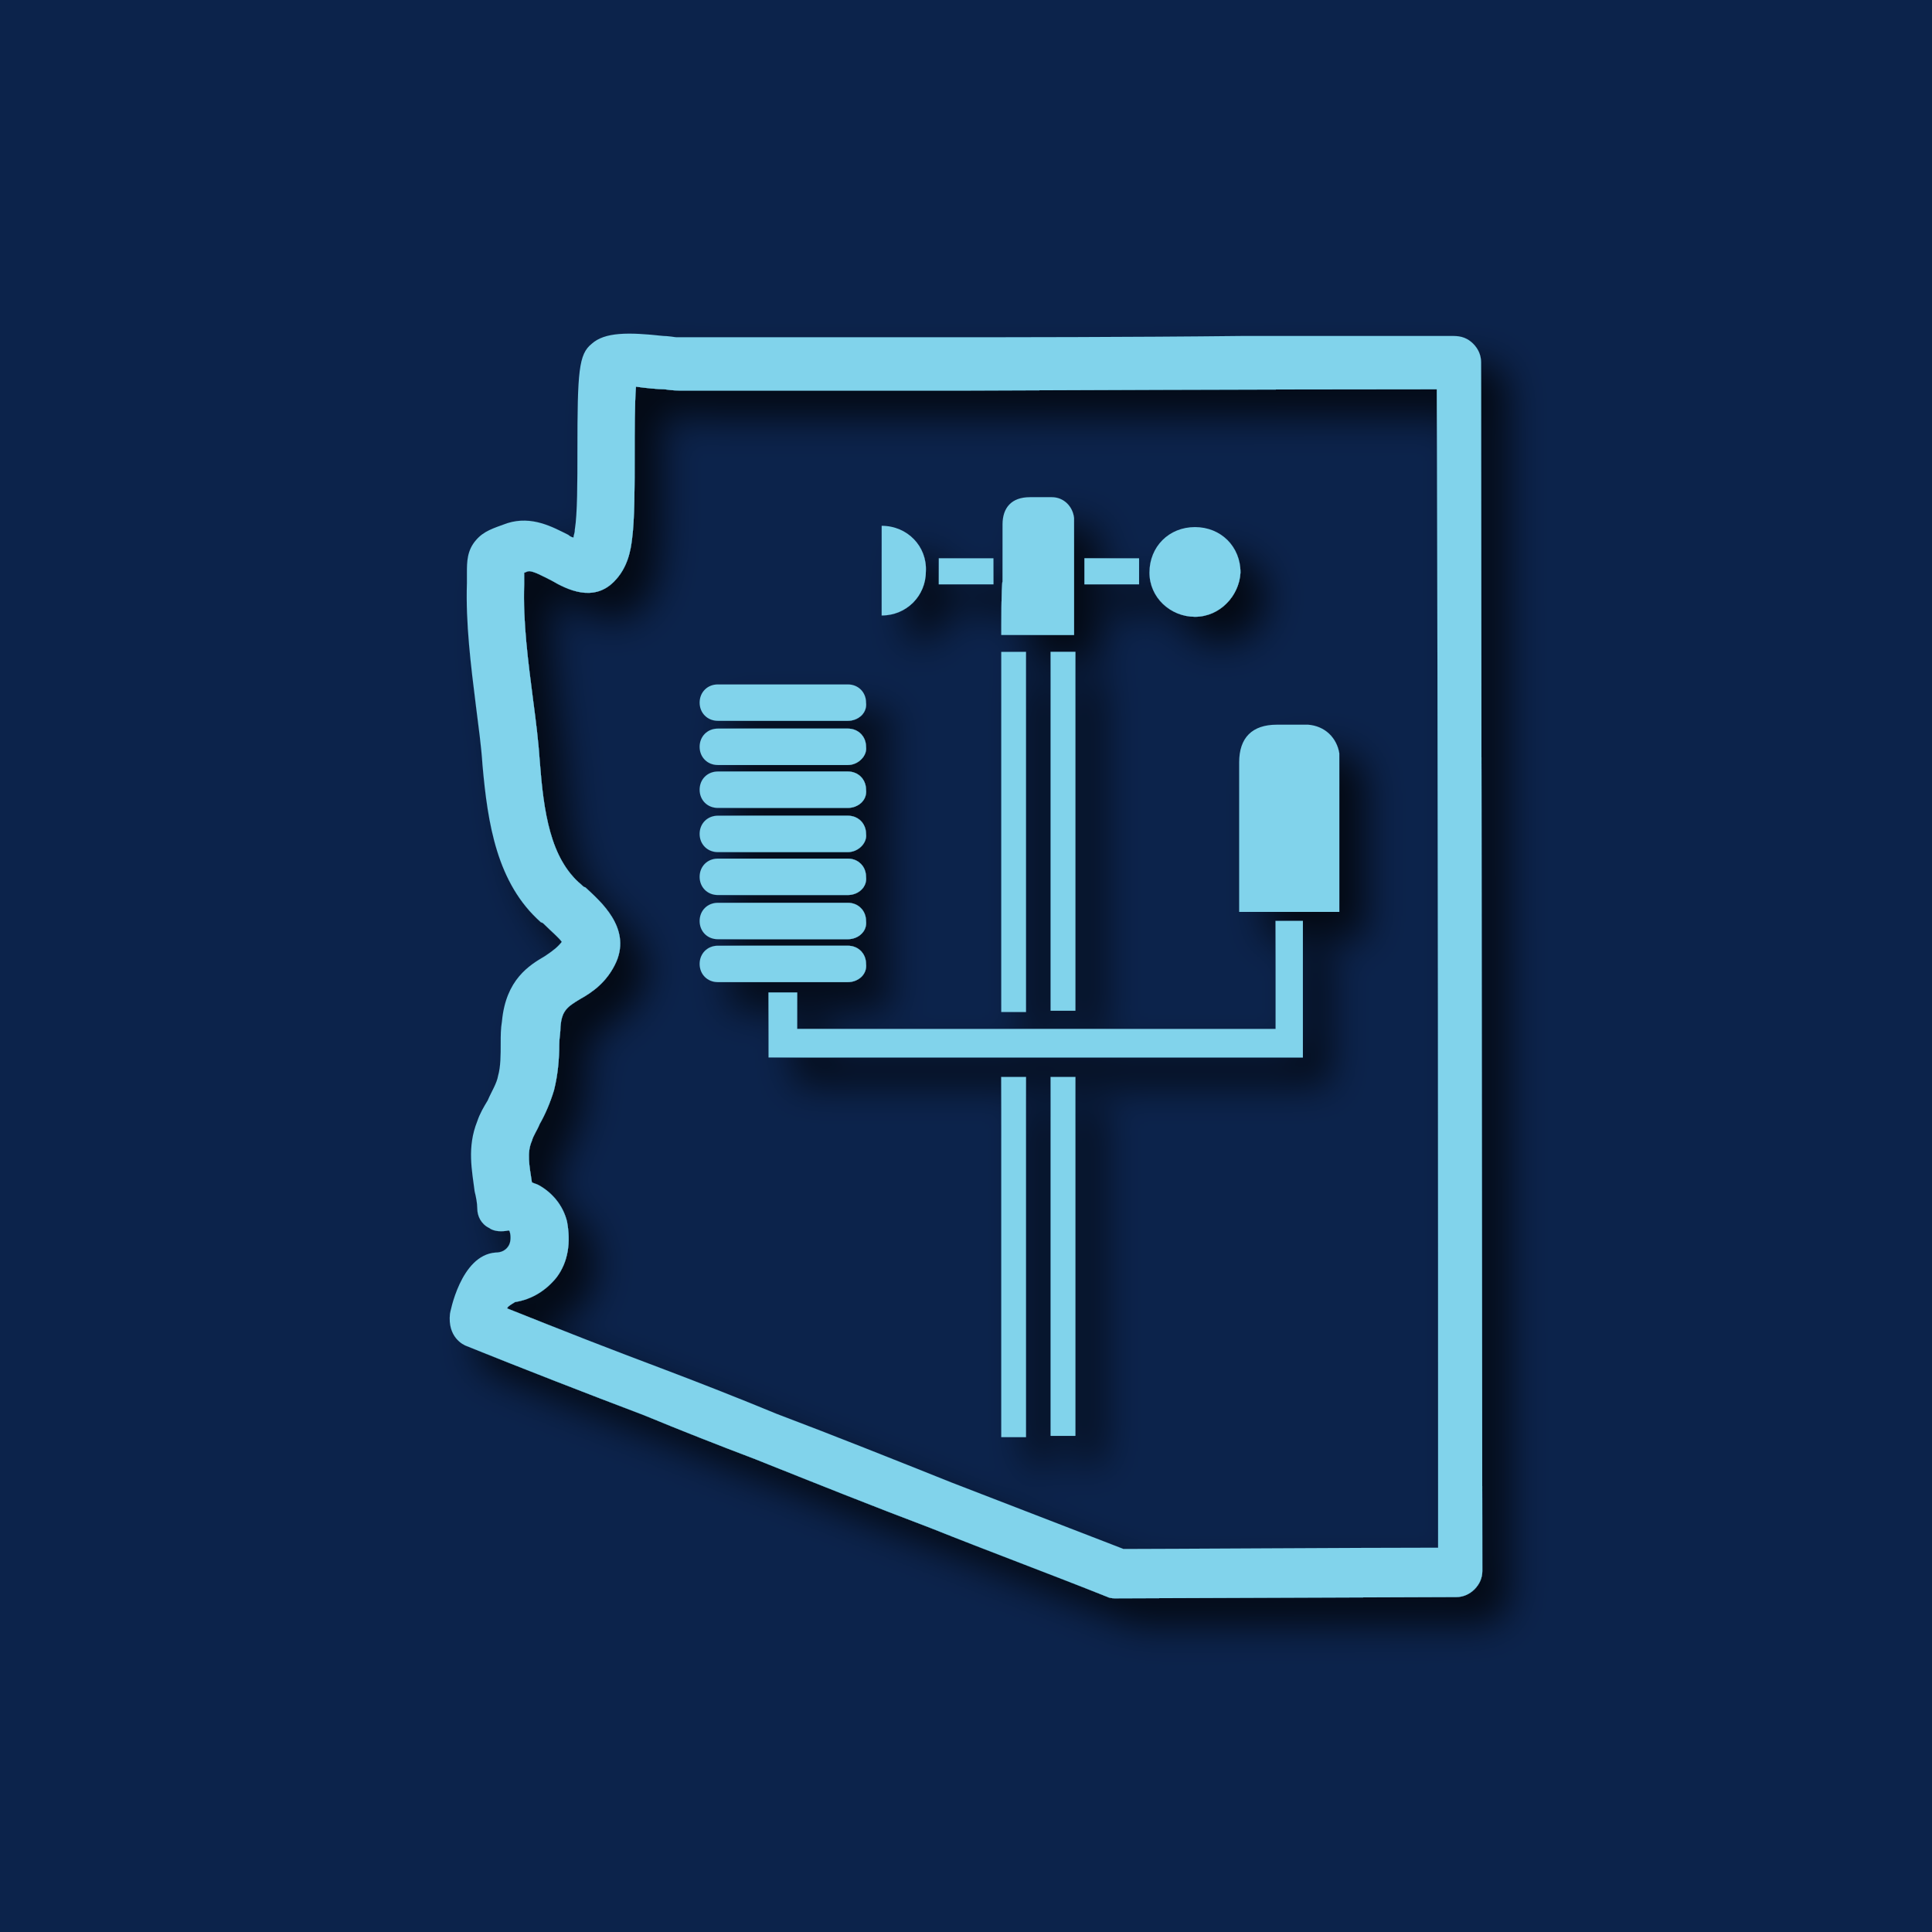
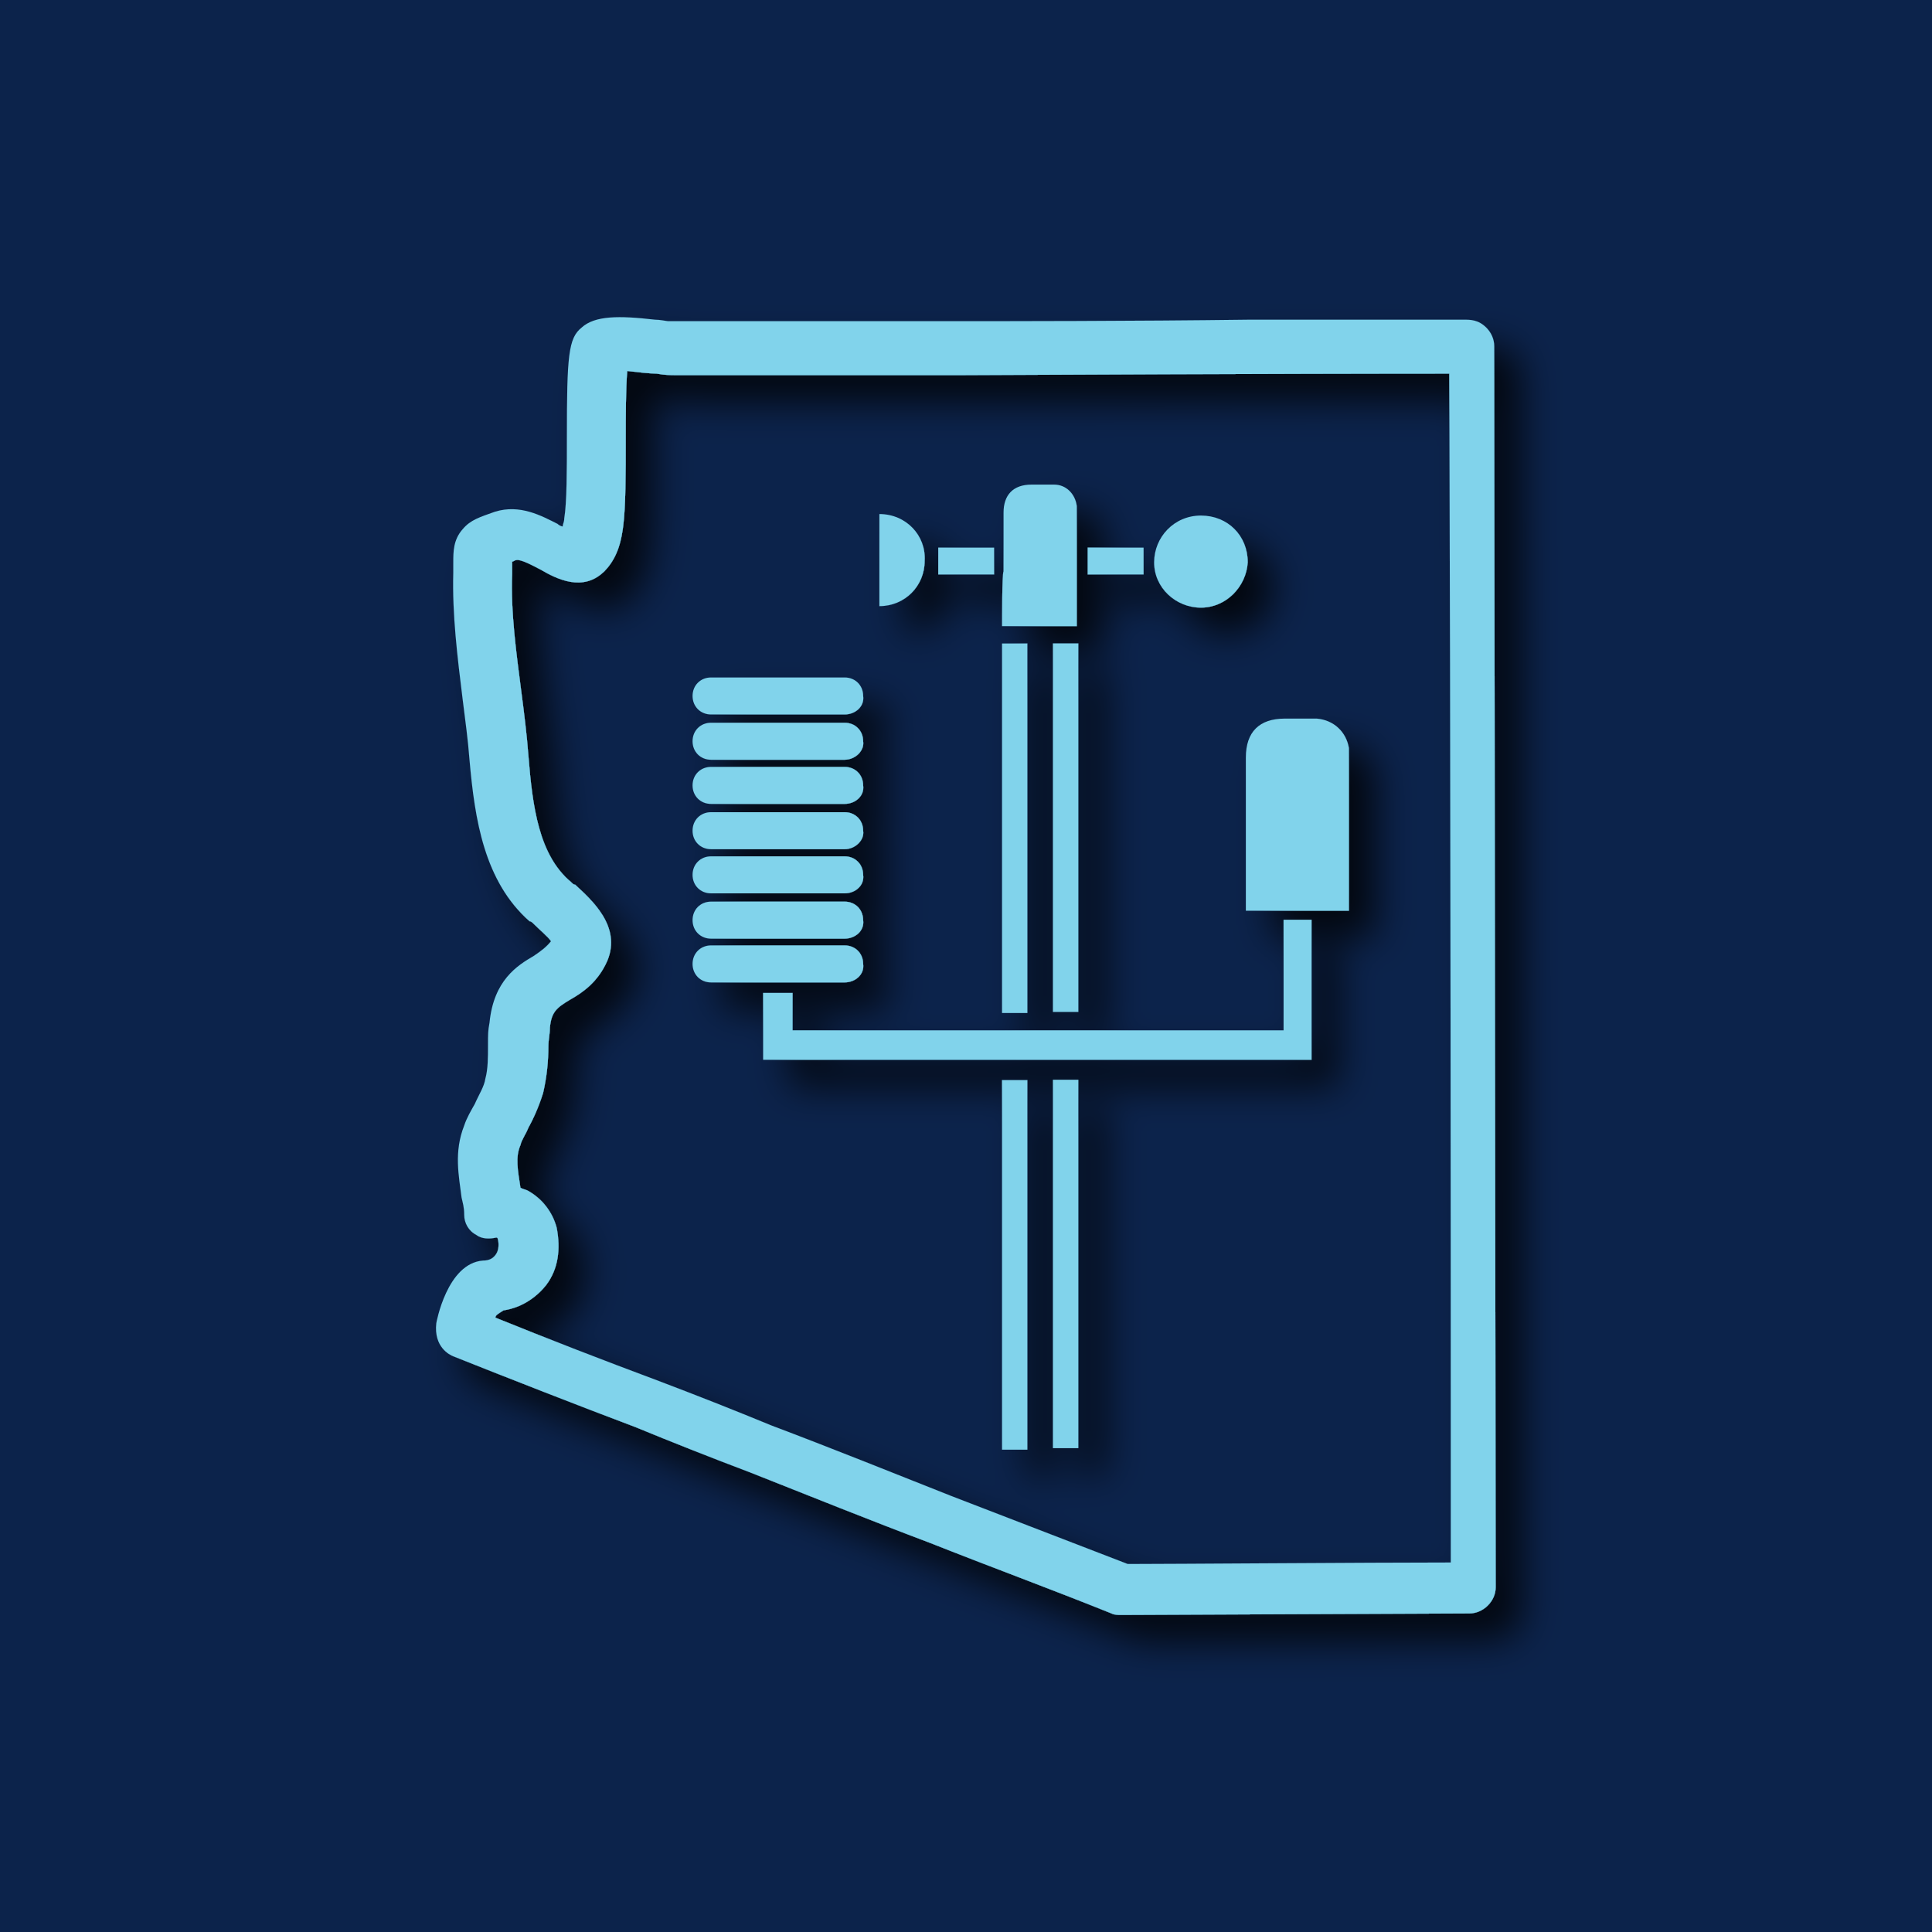
- <svg xmlns="http://www.w3.org/2000/svg" id="Layer_1" data-name="Layer 1" viewBox="0 0 511.92 511.92">
+ <svg xmlns="http://www.w3.org/2000/svg" id="Layer_1" version="1.1" viewBox="0 0 511.9 511.9">
  <defs>
-     <filter id="drop-shadow-1" x="111" y="80" width="304" height="366" filterUnits="userSpaceOnUse">
+     <style>
+       .st0 {
+         filter: url(#drop-shadow-1);
+       }
+ 
+       .st1 {
+         fill: #81d3eb;
+       }
+ 
+       .st2 {
+         fill: #0c234b;
+       }
+     </style>
+     <filter id="drop-shadow-1" x="107" y="75" width="312" height="375" filterUnits="userSpaceOnUse">
      <feOffset dx="7" dy="7" />
      <feGaussianBlur result="blur" stdDeviation="5" />
-       <feFlood flood-color="#000" flood-opacity=".75" />
+       <feFlood flood-color="#000" flood-opacity=".8" />
      <feComposite in2="blur" operator="in" />
      <feComposite in="SourceGraphic" />
    </filter>
  </defs>
-   <rect width="511.92" height="511.92" style="fill: #0c234b;" />
-   <g style="filter: url(#drop-shadow-1);">
-     <path d="M295.96,423.52c-.69,0-1.72,0-2.41-.34-15.5-6.2-31.35-12.06-46.85-18.26-15.5-5.86-31-12.06-46.51-18.26-9.99-3.79-19.64-7.58-29.63-11.71-15.5-5.86-31.35-12.06-46.85-18.26-1.03-.34-5.17-2.41-4.48-8.61,0,0,2.76-15.5,12.06-16.19,1.72,0,2.76-.69,3.44-1.72s.69-2.76.34-3.79c0,0,0-.34-.34-.34-1.72.34-3.79.34-5.17-.69-2.07-1.03-3.1-3.1-3.1-5.17,0-1.38-.34-3.1-.69-4.48-.69-5.51-2.07-11.71.69-18.6.69-2.07,1.72-3.79,2.76-5.51,1.03-2.41,2.41-4.48,2.76-6.55.69-2.41.69-5.51.69-8.61,0-2.07,0-3.79.34-5.86,1.03-11.02,7.23-14.81,11.37-17.22,2.07-1.38,3.44-2.41,4.48-3.79-.69-1.03-3.1-3.1-4.48-4.48-.34-.34-.69-.69-1.03-.69-11.71-10.33-14.12-26.18-15.5-41.68-.34-5.17-1.03-9.99-1.72-15.5-1.38-11.02-2.76-22.05-2.41-32.73v-2.76c0-2.76,0-5.86,2.41-8.61,2.07-2.41,4.48-3.1,8.27-4.48h0c6.55-2.07,12.06,1.03,16.19,3.1.34.34,1.03.69,1.38.69,0-.69.34-1.03.34-2.07.69-4.13.69-12.75.69-21.01,0-21.01.34-25.49,3.79-28.25,3.44-3.1,9.65-3.1,18.95-2.07,1.38,0,3.1.34,3.44.34h74.41c12.4,0,45.82,0,75.79-.34h55.12c1.72,0,3.79,0,5.86,2.07,1.38,1.38,2.07,3.1,2.07,4.82h0l.34,320.37c0,1.72-.69,3.44-2.07,4.82-1.38,1.38-3.1,2.07-4.82,2.07-9.3,0-81.64.34-89.91.34h0ZM134.39,346.7c13.78,5.51,27.9,11.02,41.68,16.19,9.99,3.79,19.64,7.58,29.63,11.71,15.5,5.86,31,12.06,46.51,18.26,15.16,5.86,30.31,11.71,45.47,17.57,10.33,0,62.7-.34,83.37-.34,0-227.02-.34-289.71-.34-306.94-11.71,0-43.41,0-125.39.34h-74.41c-1.03,0-2.76,0-4.82-.34-1.72,0-5.17-.34-7.58-.69-.34,4.48-.34,12.06-.34,17.57,0,8.96,0,17.57-.69,22.74-.34,2.76-1.03,7.58-4.82,11.37-5.51,5.51-12.4,2.07-16.54-.34-2.07-1.03-5.17-2.76-6.2-2.41h0c-.34,0-.69.34-1.03.34v3.1c-.34,9.99,1.03,20.32,2.41,31,.69,5.17,1.38,10.68,1.72,15.85,1.03,13.44,2.76,25.84,11.02,32.73.34.34.69.69,1.03.69,4.13,3.79,12.06,10.68,8.27,19.64-2.41,5.51-6.55,8.27-9.65,9.99-3.44,2.07-4.82,3.1-5.17,7.23,0,1.72-.34,3.1-.34,4.82,0,3.79-.34,7.92-1.38,12.06-1.03,3.44-2.41,6.55-3.79,8.96-.69,1.72-1.72,3.1-2.07,4.48-1.38,3.1-.69,6.55,0,11.02.69.34,1.03.34,1.72.69,3.79,2.07,6.55,5.51,7.58,9.65,1.03,5.51.34,10.68-2.76,14.81-2.76,3.44-6.55,5.86-11.02,6.55-1.72,1.03-2.07,1.38-2.07,1.72h0ZM165.4,102.46h0ZM168.5,99.36,380.36,96.25h0ZM380.36,96.25h0Z" style="fill: #81d3eb;" />
+   <rect class="st2" width="511.9" height="511.9" />
+   <g class="st0">
+     <path class="st1" d="M297,427.9c-.7,0-1.8,0-2.5-.4-15.9-6.4-32.2-12.4-48.1-18.7-15.9-6-31.8-12.4-47.7-18.7-10.3-3.9-20.2-7.8-30.4-12-15.9-6-32.2-12.4-48.1-18.7-1.1-.4-5.3-2.5-4.6-8.8,0,0,2.8-15.9,12.4-16.6,1.8,0,2.8-.7,3.5-1.8.7-1.1.7-2.8.4-3.9,0,0,0-.4-.4-.4-1.8.4-3.9.4-5.3-.7-2.1-1.1-3.2-3.2-3.2-5.3s-.4-3.2-.7-4.6c-.7-5.7-2.1-12,.7-19.1.7-2.1,1.8-3.9,2.8-5.7,1.1-2.5,2.5-4.6,2.8-6.7.7-2.5.7-5.7.7-8.8s0-3.9.4-6c1.1-11.3,7.4-15.2,11.7-17.7,2.1-1.4,3.5-2.5,4.6-3.9-.7-1.1-3.2-3.2-4.6-4.6-.4-.4-.7-.7-1.1-.7-12-10.6-14.5-26.9-15.9-42.8-.4-5.3-1.1-10.3-1.8-15.9-1.4-11.3-2.8-22.6-2.5-33.6v-2.8c0-2.8,0-6,2.5-8.8,2.1-2.5,4.6-3.2,8.5-4.6h0c6.7-2.1,12.4,1.1,16.6,3.2.4.4,1.1.7,1.4.7,0-.7.4-1.1.4-2.1.7-4.2.7-13.1.7-21.6,0-21.6.4-26.2,3.9-29,3.5-3.2,9.9-3.2,19.4-2.1,1.4,0,3.2.4,3.5.4h76.4c12.7,0,47,0,77.8-.4h56.6c1.8,0,3.9,0,6,2.1,1.4,1.4,2.1,3.2,2.1,4.9h0l.4,328.8c0,1.8-.7,3.5-2.1,4.9-1.4,1.4-3.2,2.1-4.9,2.1-9.5,0-83.8.4-92.3.4h0ZM131.2,349.1c14.1,5.7,28.6,11.3,42.8,16.6,10.3,3.9,20.2,7.8,30.4,12,15.9,6,31.8,12.4,47.7,18.7,15.6,6,31.1,12,46.7,18,10.6,0,64.3-.4,85.6-.4,0-233-.4-297.3-.4-315-12,0-44.5,0-128.7.4h-76.4c-1.1,0-2.8,0-4.9-.4-1.8,0-5.3-.4-7.8-.7-.4,4.6-.4,12.4-.4,18,0,9.2,0,18-.7,23.3-.4,2.8-1.1,7.8-4.9,11.7-5.7,5.7-12.7,2.1-17-.4-2.1-1.1-5.3-2.8-6.4-2.5h0c-.4,0-.7.4-1.1.4v3.2c-.4,10.3,1.1,20.9,2.5,31.8.7,5.3,1.4,11,1.8,16.3,1.1,13.8,2.8,26.5,11.3,33.6.4.4.7.7,1.1.7,4.2,3.9,12.4,11,8.5,20.2-2.5,5.7-6.7,8.5-9.9,10.3-3.5,2.1-4.9,3.2-5.3,7.4,0,1.8-.4,3.2-.4,4.9,0,3.9-.4,8.1-1.4,12.4-1.1,3.5-2.5,6.7-3.9,9.2-.7,1.8-1.8,3.2-2.1,4.6-1.4,3.2-.7,6.7,0,11.3.7.4,1.1.4,1.8.7,3.9,2.1,6.7,5.7,7.8,9.9,1.1,5.7.4,11-2.8,15.2-2.8,3.5-6.7,6-11.3,6.7-1.8,1.1-2.1,1.4-2.1,1.8h0ZM163,98.4h0ZM166.2,95.2,383.6,92.1h0ZM383.6,92.1h0Z" />
    <g>
-       <path d="M265.3,172.73h6.55v95.42h-6.55v-95.42h0Z" style="fill: #81d3eb;" />
-       <path d="M284.94,267.81h-6.55v-95.08h6.55v95.08Z" style="fill: #81d3eb;" />
-       <path d="M265.3,285.38h6.55v95.42h-6.55v-95.42h0Z" style="fill: #81d3eb;" />
-       <path d="M284.94,380.46h-6.55v-95.08h6.55v95.08h0Z" style="fill: #81d3eb;" />
-       <path d="M316.63,163.43c-6.55,0-12.06-5.17-12.06-11.71,0-6.89,5.17-12.06,12.06-12.06s12.06,5.17,12.06,12.06c-.34,6.2-5.51,11.71-12.06,11.71h0Z" style="fill: #81d3eb;" />
-       <path d="M287.35,154.82v-6.89h14.47v6.89h-14.47Z" style="fill: #81d3eb;" />
-       <path d="M248.76,154.82v-6.89h14.47v6.89h-14.47Z" style="fill: #81d3eb;" />
-       <path d="M224.65,190.99h-34.45c-2.76,0-4.82-2.07-4.82-4.82h0c0-2.76,2.07-4.82,4.82-4.82h34.45c2.76,0,4.82,2.07,4.82,4.82h0c.34,2.76-2.07,4.82-4.82,4.82h0Z" style="fill: #81d3eb;" />
-       <path d="M224.65,202.7h-34.45c-2.76,0-4.82-2.07-4.82-4.82h0c0-2.76,2.07-4.82,4.82-4.82h34.45c2.76,0,4.82,2.07,4.82,4.82h0c.34,2.41-2.07,4.82-4.82,4.82h0Z" style="fill: #81d3eb;" />
-       <path d="M224.65,214.07h-34.45c-2.76,0-4.82-2.07-4.82-4.82h0c0-2.76,2.07-4.82,4.82-4.82h34.45c2.76,0,4.82,2.07,4.82,4.82h0c.34,2.76-2.07,4.82-4.82,4.82h0Z" style="fill: #81d3eb;" />
-       <path d="M224.65,225.78h-34.45c-2.76,0-4.82-2.07-4.82-4.82h0c0-2.76,2.07-4.82,4.82-4.82h34.45c2.76,0,4.82,2.07,4.82,4.82h0c.34,2.41-2.07,4.82-4.82,4.82h0Z" style="fill: #81d3eb;" />
-       <path d="M224.65,237.15h-34.45c-2.76,0-4.82-2.07-4.82-4.82h0c0-2.76,2.07-4.82,4.82-4.82h34.45c2.76,0,4.82,2.07,4.82,4.82h0c.34,2.76-2.07,4.82-4.82,4.82h0Z" style="fill: #81d3eb;" />
-       <path d="M224.65,248.86h-34.45c-2.76,0-4.82-2.07-4.82-4.82h0c0-2.76,2.07-4.82,4.82-4.82h34.45c2.76,0,4.82,2.07,4.82,4.82h0c.34,2.76-2.07,4.82-4.82,4.82h0Z" style="fill: #81d3eb;" />
-       <path d="M224.65,260.23h-34.45c-2.76,0-4.82-2.07-4.82-4.82h0c0-2.76,2.07-4.82,4.82-4.82h34.45c2.76,0,4.82,2.07,4.82,4.82h0c.34,2.76-2.07,4.82-4.82,4.82h0Z" style="fill: #81d3eb;" />
-       <path d="M337.99,244.04v28.59h-126.77v-9.65h-7.58v17.22h141.58v-36.17h-7.23Z" style="fill: #81d3eb;" />
-       <path d="M328.34,241.63h26.53v-42.03c-.69-4.13-3.79-7.23-8.27-7.58h-8.27c-6.55,0-9.99,3.44-9.99,9.99v20.67c0,.34,0,17.57,0,18.95h0Z" style="fill: #81d3eb;" />
-       <path d="M265.3,168.25h19.29v-31c-.34-3.1-2.76-5.51-5.86-5.51h-5.86c-4.82,0-7.23,2.76-7.23,7.23v15.16c-.34.34-.34,13.09-.34,14.12h0Z" style="fill: #81d3eb;" />
-       <path d="M233.61,139.32c6.89,0,12.06,5.51,11.71,12.06,0,6.55-5.17,11.71-11.71,11.71v-23.77h0Z" style="fill: #81d3eb;" />
+       <path class="st1" d="M265.5,170.5h6.7v97.9h-6.7v-97.9h0Z" />
+       <path class="st1" d="M285.7,268.1h-6.7v-97.6h6.7v97.6Z" />
+       <path class="st1" d="M265.5,286.2h6.7v97.9h-6.7v-97.9h0Z" />
+       <path class="st1" d="M285.7,383.7h-6.7v-97.6h6.7v97.6h0Z" />
+       <path class="st1" d="M318.2,161c-6.7,0-12.4-5.3-12.4-12s5.3-12.4,12.4-12.4,12.4,5.3,12.4,12.4c-.4,6.4-5.7,12-12.4,12h0Z" />
+       <path class="st1" d="M288.2,152.2v-7.1h14.8v7.1h-14.8Z" />
+       <path class="st1" d="M248.6,152.2v-7.1h14.8v7.1h-14.8Z" />
+       <path class="st1" d="M223.8,189.3h-35.4c-2.8,0-4.9-2.1-4.9-4.9h0c0-2.8,2.1-4.9,4.9-4.9h35.4c2.8,0,4.9,2.1,4.9,4.9h0c.4,2.8-2.1,4.9-4.9,4.9h0Z" />
+       <path class="st1" d="M223.8,201.3h-35.4c-2.8,0-4.9-2.1-4.9-4.9h0c0-2.8,2.1-4.9,4.9-4.9h35.4c2.8,0,4.9,2.1,4.9,4.9h0c.4,2.5-2.1,4.9-4.9,4.9h0Z" />
+       <path class="st1" d="M223.8,213h-35.4c-2.8,0-4.9-2.1-4.9-4.9h0c0-2.8,2.1-4.9,4.9-4.9h35.4c2.8,0,4.9,2.1,4.9,4.9h0c.4,2.8-2.1,4.9-4.9,4.9h0Z" />
+       <path class="st1" d="M223.8,225h-35.4c-2.8,0-4.9-2.1-4.9-4.9h0c0-2.8,2.1-4.9,4.9-4.9h35.4c2.8,0,4.9,2.1,4.9,4.9h0c.4,2.5-2.1,4.9-4.9,4.9h0Z" />
+       <path class="st1" d="M223.8,236.7h-35.4c-2.8,0-4.9-2.1-4.9-4.9h0c0-2.8,2.1-4.9,4.9-4.9h35.4c2.8,0,4.9,2.1,4.9,4.9h0c.4,2.8-2.1,4.9-4.9,4.9h0Z" />
+       <path class="st1" d="M223.8,248.7h-35.4c-2.8,0-4.9-2.1-4.9-4.9h0c0-2.8,2.1-4.9,4.9-4.9h35.4c2.8,0,4.9,2.1,4.9,4.9h0c.4,2.8-2.1,4.9-4.9,4.9h0Z" />
+       <path class="st1" d="M223.8,260.3h-35.4c-2.8,0-4.9-2.1-4.9-4.9h0c0-2.8,2.1-4.9,4.9-4.9h35.4c2.8,0,4.9,2.1,4.9,4.9h0c.4,2.8-2.1,4.9-4.9,4.9h0Z" />
+       <path class="st1" d="M340.1,243.7v29.3h-130.1v-9.9h-7.8v17.7h145.3v-37.1h-7.4Z" />
+       <path class="st1" d="M330.2,241.3h27.2v-43.1c-.7-4.2-3.9-7.4-8.5-7.8h-8.5c-6.7,0-10.3,3.5-10.3,10.3v21.2c0,.4,0,18,0,19.4h0Z" />
+       <path class="st1" d="M265.5,165.9h19.8v-31.8c-.4-3.2-2.8-5.7-6-5.7h-6c-4.9,0-7.4,2.8-7.4,7.4v15.6c-.4.4-.4,13.4-.4,14.5h0Z" />
+       <path class="st1" d="M233,136.2c7.1,0,12.4,5.7,12,12.4,0,6.7-5.3,12-12,12v-24.4h0Z" />
    </g>
  </g>
</svg>
